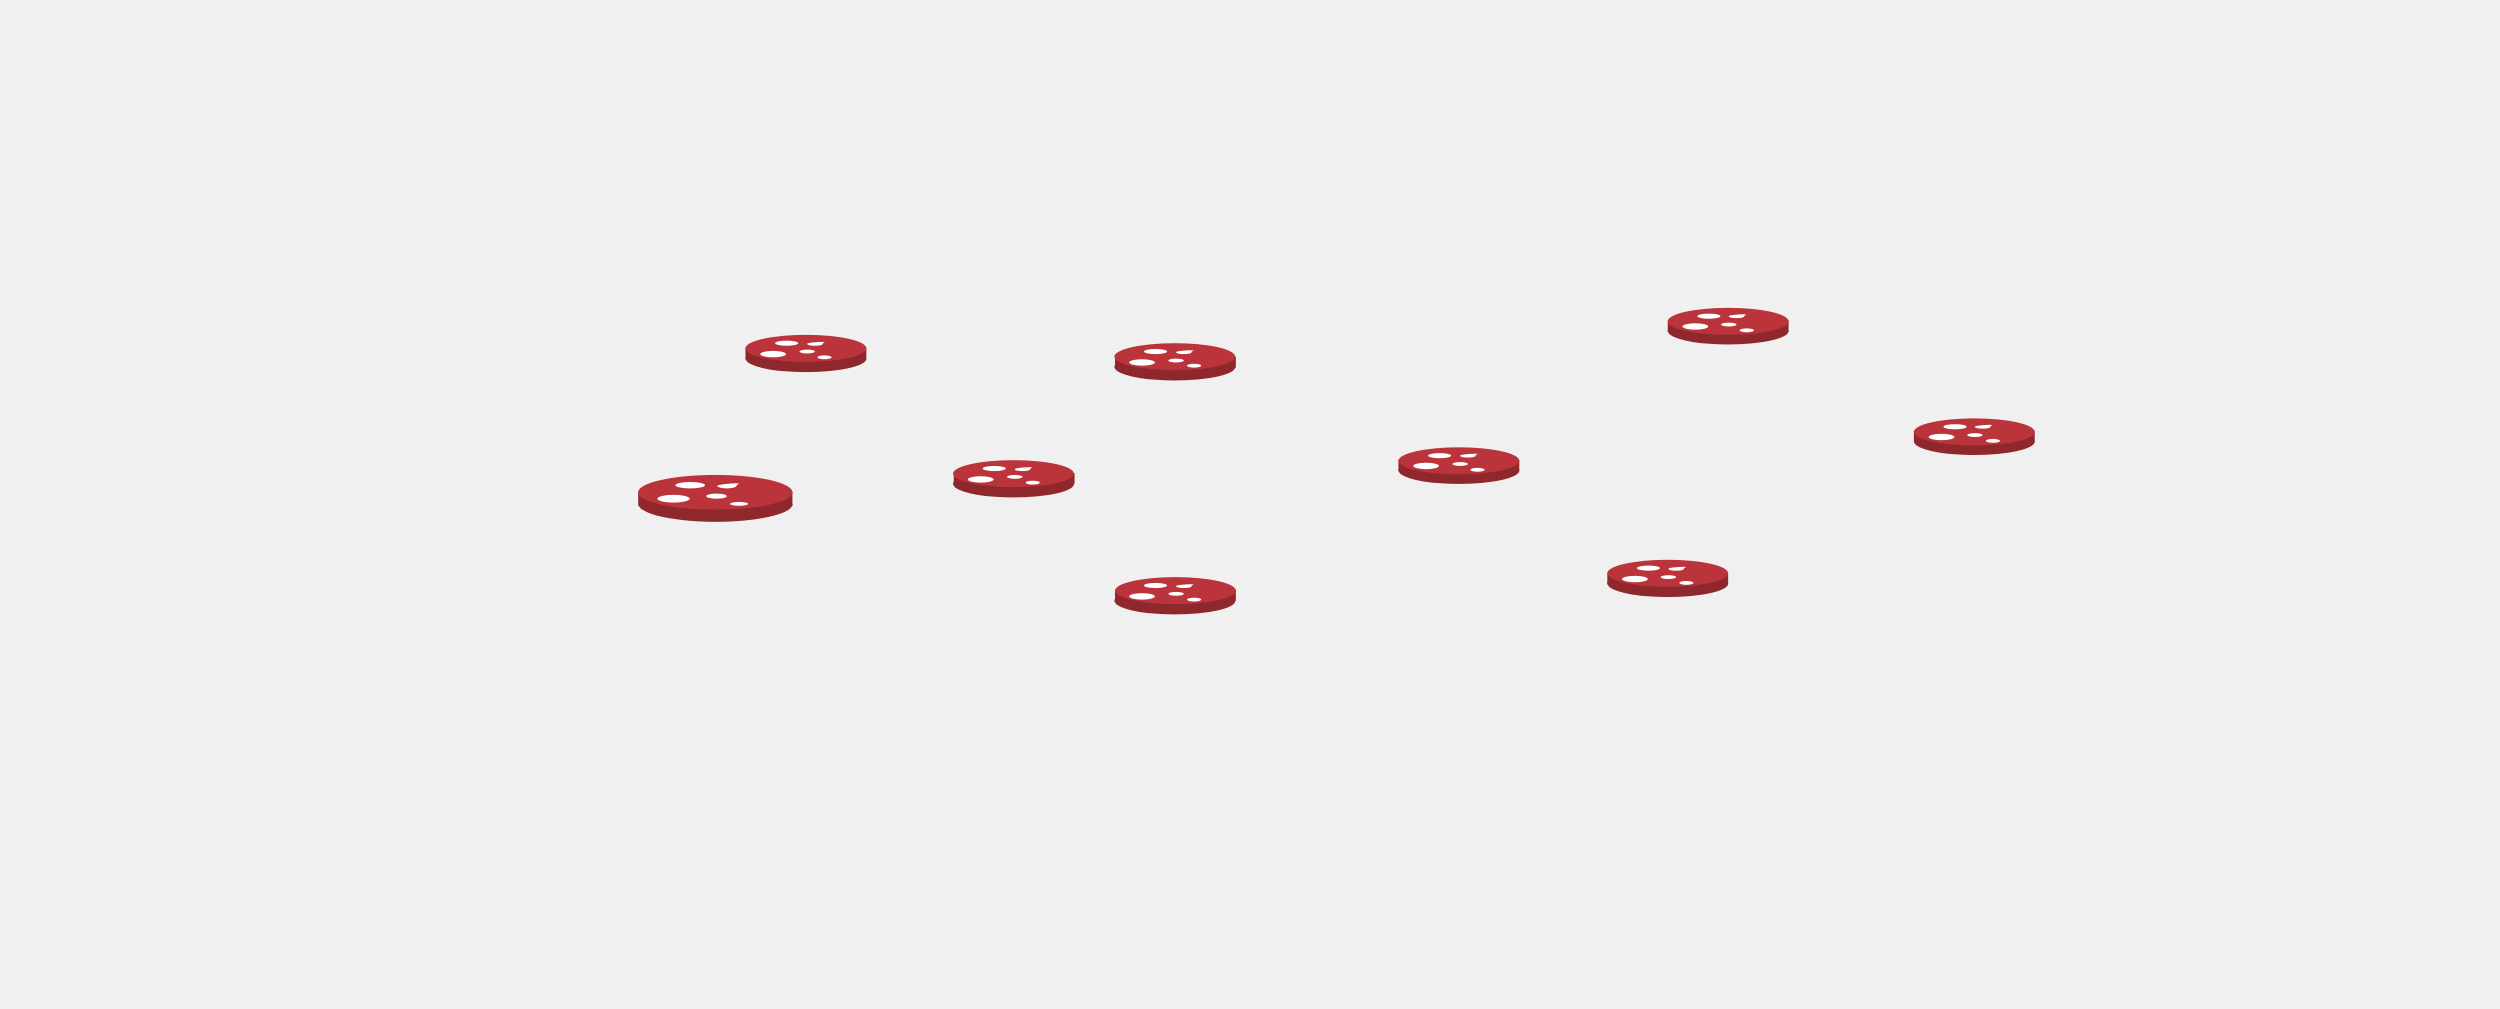
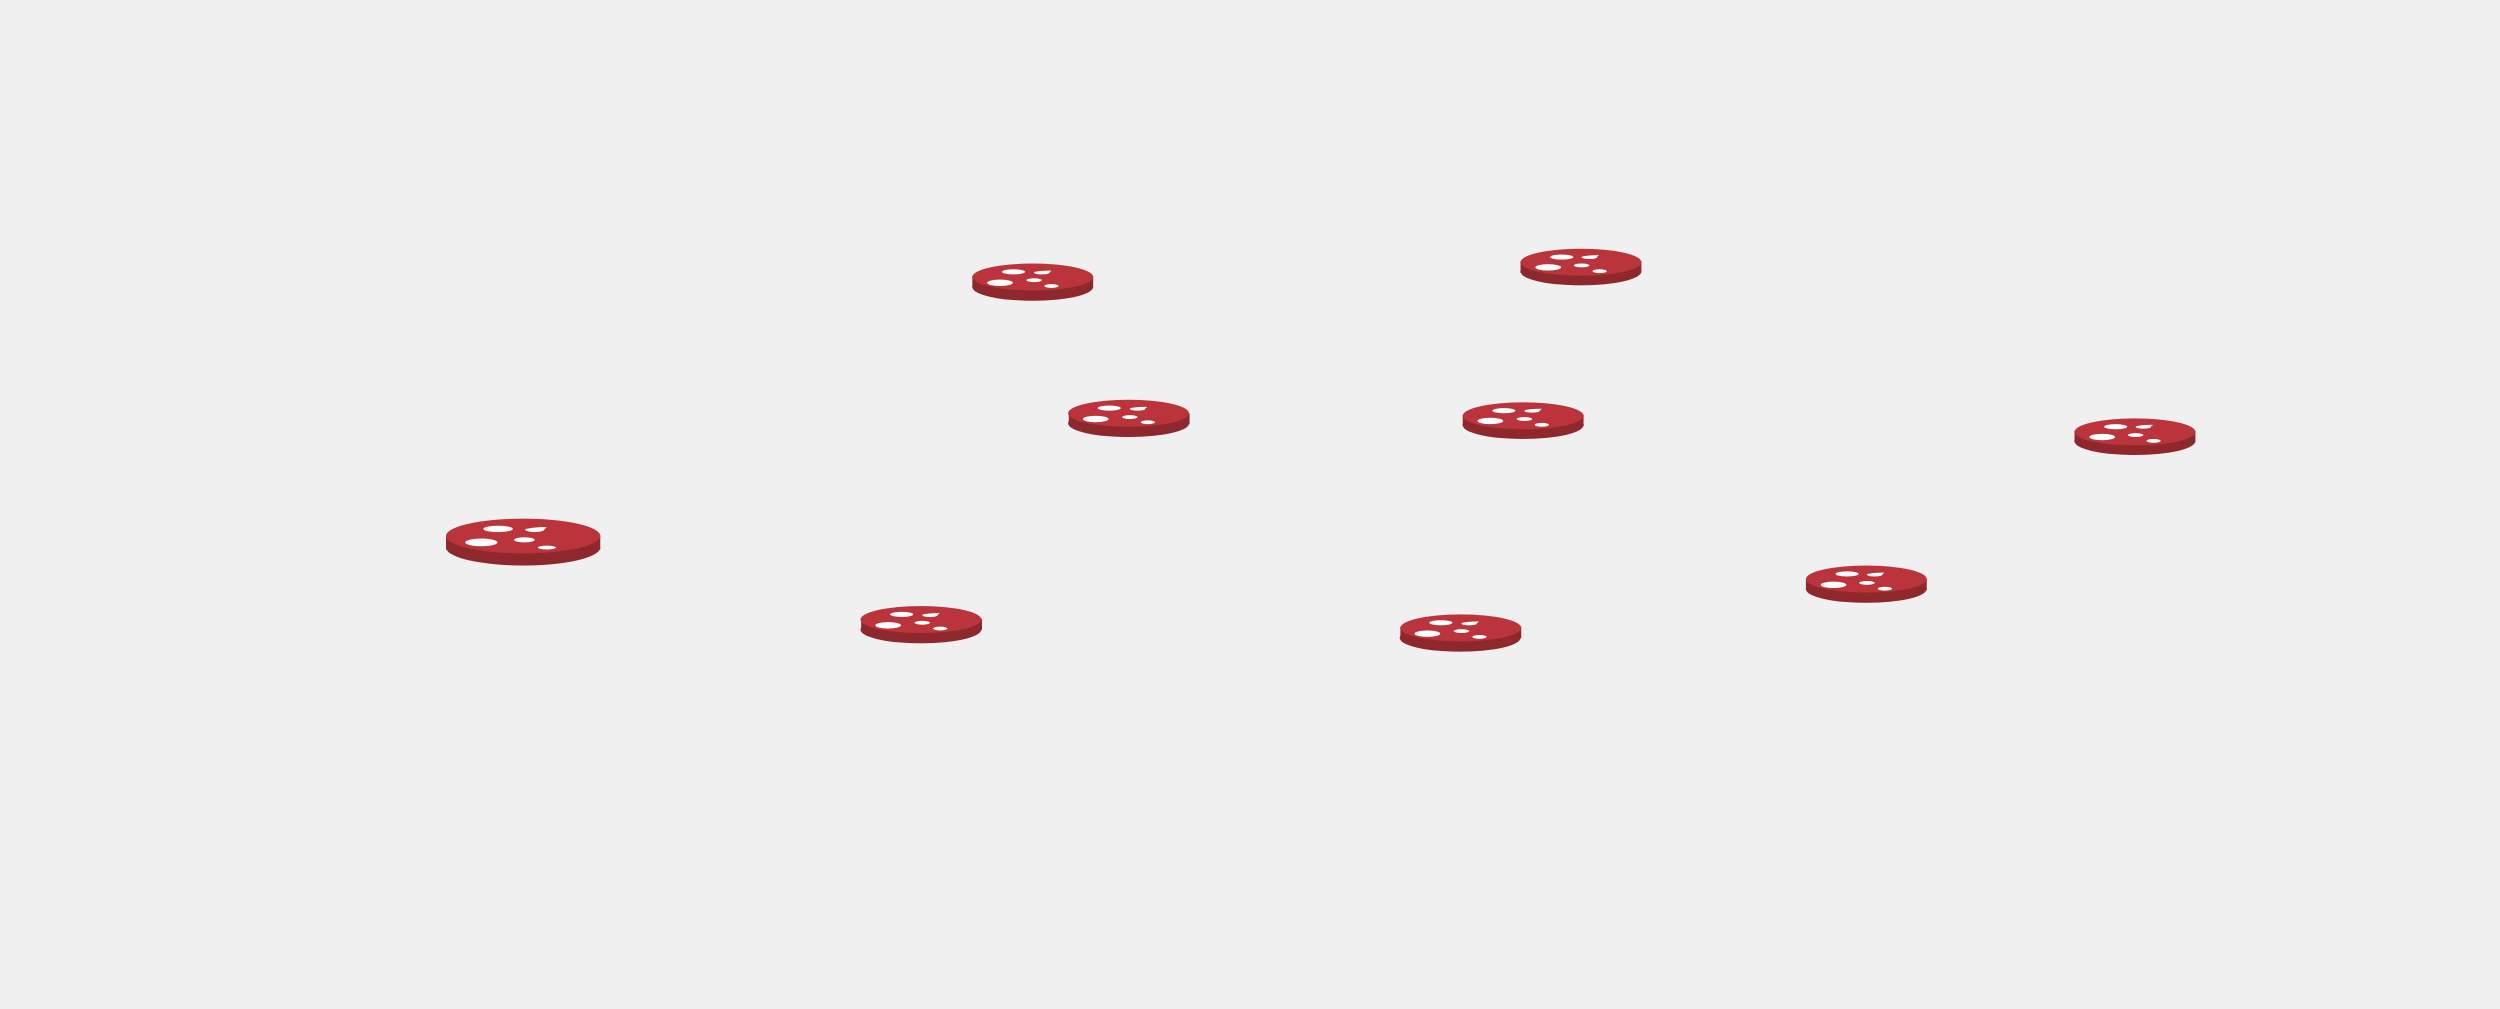
- <svg xmlns="http://www.w3.org/2000/svg" version="1.1" x="0px" y="0px" viewBox="0 0 389 157" style="enable-background:new 0 0 389 157;" xml:space="preserve">
-   <style type="text/css">
- 	.st0{display:none;}
- 	.st1{display:inline;}
- 	.st2{fill:#732A13;}
- 	.st3{fill:#6C151C;}
- 	.st4{fill:#F6C073;}
- 	.st5{fill:#F1A12E;}
- 	.st6{opacity:0.3;fill:#FBE0BA;}
- 	.st7{fill:#6F4026;}
- 	.st8{fill:#F6C278;}
- 	.st9{display:inline;fill:#AB1717;}
- 	.st10{fill:#8F282D;}
- 	.st11{fill:#BC343B;}
- 	.st12{fill:#FFFFFF;}
- </style>
-   <g id="Layer_1" class="st0">
-     <g class="st1">
-       <ellipse transform="matrix(0.9998 -1.910915e-02 1.910915e-02 0.9998 -1.7332 3.9663)" class="st2" cx="206.7" cy="92.7" rx="175.1" ry="48.7" />
-       <ellipse transform="matrix(0.9998 -1.911543e-02 1.911543e-02 0.9998 -1.5265 3.9296)" class="st3" cx="204.8" cy="81.8" rx="161" ry="44.8" />
-       <ellipse transform="matrix(0.9998 -1.911880e-02 1.911880e-02 0.9998 -1.4451 3.938)" class="st4" cx="205.2" cy="77.5" rx="158.3" ry="44.6" />
-       <ellipse transform="matrix(0.9998 -1.910344e-02 1.910344e-02 0.9998 -1.3162 3.9312)" class="st5" cx="205.1" cy="70.9" rx="145.6" ry="32.3" />
-       <ellipse transform="matrix(0.9998 -1.911081e-02 1.911081e-02 0.9998 -1.3431 3.9335)" class="st5" cx="205.1" cy="72.2" rx="139.4" ry="30.9" />
-       <path class="st6" d="M204.5,41.3c-77,1.5-139.1,16.5-138.8,33.6c0.3,17.1,63,29.7,140,28.3c77-1.5,139.1-16.5,138.8-33.6    C344.2,52.5,281.5,39.9,204.5,41.3z M76.5,69.9c-0.4-0.2-0.5-0.7-0.3-1.1c3.1-9.1,15.8-8,22.9-11.7c0.3-0.2,0.6-0.2,0.8-0.1    c15-5,30.2-7.7,46.5-8.8c9-0.6,18.1-0.6,27.1-0.7c5.3-0.1,12.1-0.5,16.1,3.6c0.6,0.6-0.1,1.5-0.7,1.7c-8,3.7-17.1,2.5-25.7,3.3    c-11,1-22.1,2.7-32.9,4.8c-10.9,2.1-22.2,3.3-33,6.1C90.6,68.8,83.3,72.4,76.5,69.9z M180.5,95.3c-6.8,1.8-14,1.7-21,1.7    c-9.1,0-18.1-0.1-27.2,0c-5.6,0-12.9,0-17.3-4.1c-4.6-4.3-9.2-3.7-15-3.6c-4.6,0-17.9,0.3-17.1-7.4c0.6-5.4,10.5-7.5,14.4-8.5    c8.1-2.1,16.5-3.3,24.8-4c3.8-0.3,7.4-0.5,11.1-1.1c0.1-0.1,0.3-0.2,0.4-0.2c12.3-2.4,24.7-4,37.2-4.6c8.1-0.4,22-1.8,22.4,9.6    C193.7,82.5,190.7,92.5,180.5,95.3z M213.5,49.7c7-6.9,18.9-4.7,27.8-6c0.5-0.1,0.7,0.1,0.8,0.4c6,0,12.1,0.7,18.1,1.3    c6.4,0.6,16.7,0.8,21.1,6.5c0.4,0.6,0.1,1.6-0.7,1.7c-12.9,3.4-25.5-0.7-38.5,0c-8.7,0.5-20.9,2.9-28.6-2.4    C213,50.8,213,50.1,213.5,49.7z M261.1,84.1c-1.6,4.3-7.6,5.8-11.6,6.6c-7.1,1.4-14.7,2.8-21.8,3.4c-7,0.6-12.6-1.2-15.8-7.8    c-1.4-3-6.8-16-3.7-20.4c0.1-0.1,0.2-0.3,0.3-0.4c0.4-0.4,0.9-0.7,1.6-0.9c2-0.8,4.1-0.6,6.5,0.2c5.2,1.6,10.6,2.4,15.9,3.9    c7,1.9,14.2,4.3,20.9,7.3C256.2,77.1,262.7,79.8,261.1,84.1z M300.7,71.4c-4.1,5.6-14.6,4.6-20.5,4.1c-11.3-0.9-22.3-2.5-33.2-5.8    c-3.7-1.1-18.2-3.5-18.9-8.4c-0.3-2.3,2.3-3.5,5.3-4.1c9.4-3.8,19.3,0,28.9,0.7c5.4,0.4,10.9,1.2,16.2,2.1    C281.8,60.5,306.3,63.8,300.7,71.4z" />
-       <path class="st7" d="M38.5,90c0,0-6.8,2.4-0.1,15.3c6.7,12.9,86.2,37.6,160.7,32.7c0,0,51.9,0,52.2-4.1c0.3-4.1-19.8-4.3-19.8-4.3    s-23.5,0.7-33.8,0.8C187.5,130.4,54.8,131.5,38.5,90z" />
-       <path class="st8" d="M55.9,70.2c0,0-3.4-0.2-6.1,6.4c-2.7,6.6,7.9,22.9,55,33.2c47,10.3,115.1,12.6,150.4,6.2    c35.3-6.4,18.1-15.1,0.9-12.8c-17.2,2.3-17.2,2.3-17.2,2.3S153,108.1,110,99.9C69.2,92.2,55.1,87.1,55.9,70.2z" />
-     </g>
+ <svg xmlns="http://www.w3.org/2000/svg" xmlns:xlink="http://www.w3.org/1999/xlink" viewBox="0 0 389 157">
+   <style>.O{fill:#8f282d}.P{fill:#bc343b}.Q{fill:#fff}</style>
+   <g class="O">
+     <path d="M69.4 83.3h24v2.2h-24z" />
+     <path d="M93.4 85.3c0 .1 0 .1 0 0 0 .1 0 .1 0 0-.3 1.5-5.5 2.7-12 2.7-1.9 0-3.7-.1-5.3-.3-2.4-.3-4.4-.7-5.5-1.3-.4-.2-.8-.4-.9-.6-.1-.1-.2-.2-.2-.4v-.1c0-.1 0-.2.1-.3.1-.2.3-.5.6-.7.4-.3 1-.7 1.6-1 .1-.1.2-.1.3-.1.1-.1.2-.1.4-.2s.5-.2.8-.3h.1l.9-.3c.6-.2 1.3-.3 1.9-.5a28.67 28.67 0 0 1 5.2-.5c2 0 3.9.2 5.5.6.5.1 1 .2 1.5.4 1 .3 1.9.6 2.7 1 .1 0 .1.1.2.1.2.1.3.2.4.2h0c.4.2.7.5 1 .7.4.2.6.6.7.9h0z" />
  </g>
-   <g id="Слой_3" class="st0">
-     <path class="st9" d="M142.3,45.8c0,0,46.5-2,75.9-1.5c19.1,0.2,41.2-3.1,77.1,5.1c17.5,3.8,28.6,7.5,34.6,10.6   c3.6,1.9,6,5.6,5.9,9.7c-0.1,6.2-6.3,15.6-56.8,26c-49.7,4.8-55.4,4.6-77.4,3.8c-24.5,0.9-52.2,3.2-76.1-2.4   c-26.9-5.6-68.6-13.4-56.1-25.5C77.3,64.7,87.5,54.1,142.3,45.8z" />
+   <ellipse cx="81.4" cy="83.4" rx="12" ry="2.7" class="P" />
+   <g class="Q">
+     <ellipse cx="74.9" cy="84.4" rx="2.5" ry=".6" />
+     <path d="M84.7 82c.8 0 0 .2 0 .4s-.7.4-1.5.4-1.5-.2-1.5-.4 2.1-.4 3-.4z" />
+     <ellipse cx="77.5" cy="82.3" rx="2.3" ry=".5" />
+     <ellipse cx="81.6" cy="84" rx="1.6" ry=".4" />
+     <ellipse cx="85.1" cy="85.2" rx="1.4" ry=".3" />
  </g>
-   <g id="Слой_4">
-     <g>
-       <rect x="99.3" y="76.5" class="st10" width="24" height="2.2" />
-       <path class="st10" d="M123.3,78.5C123.3,78.6,123.3,78.6,123.3,78.5c0,0.1,0,0.1,0,0.1c-0.3,1.4-5.5,2.6-12,2.6    c-1.9,0-3.7-0.1-5.3-0.3c-2.4-0.3-4.4-0.7-5.5-1.3c-0.4-0.2-0.8-0.4-0.9-0.6c-0.1-0.1-0.2-0.2-0.2-0.4c0,0,0-0.1,0-0.1    c0-0.1,0-0.2,0.1-0.3c0.1-0.2,0.3-0.5,0.6-0.7c0.4-0.3,1-0.7,1.6-1c0.1-0.1,0.2-0.1,0.3-0.1c0.1-0.1,0.2-0.1,0.4-0.2    c0.2-0.1,0.5-0.2,0.8-0.3c0,0,0.1,0,0.1,0c0.3-0.1,0.6-0.2,0.9-0.3c0.6-0.2,1.3-0.3,1.9-0.5c1.6-0.3,3.4-0.5,5.2-0.5    c2,0,3.9,0.2,5.5,0.6c0.5,0.1,1,0.2,1.5,0.4c1,0.3,1.9,0.6,2.7,1c0.1,0,0.1,0.1,0.2,0.1c0.2,0.1,0.3,0.2,0.4,0.2c0,0,0,0,0,0    c0.4,0.2,0.7,0.5,1,0.7C123,77.8,123.2,78.2,123.3,78.5C123.3,78.5,123.3,78.5,123.3,78.5z" />
-       <g>
-         <ellipse class="st11" cx="111.3" cy="76.6" rx="12" ry="2.7" />
-         <ellipse class="st12" cx="104.8" cy="77.6" rx="2.5" ry="0.6" />
-         <path class="st12" d="M114.6,75.2c0.8,0,0,0.2,0,0.4s-0.7,0.4-1.5,0.4c-0.8,0-1.5-0.2-1.5-0.4S113.7,75.2,114.6,75.2z" />
-         <ellipse class="st12" cx="107.4" cy="75.5" rx="2.3" ry="0.5" />
-         <ellipse class="st12" cx="111.5" cy="77.2" rx="1.6" ry="0.4" />
-         <ellipse class="st12" cx="115" cy="78.4" rx="1.4" ry="0.3" />
-       </g>
-     </g>
-     <g>
-       <rect x="148.4" y="73.6" class="st10" width="18.8" height="1.7" />
-       <path class="st10" d="M167.1,75.3C167.1,75.3,167.1,75.3,167.1,75.3c0,0.1,0,0.1,0,0.1c-0.2,1.1-4.3,2-9.4,2    c-1.5,0-2.9-0.1-4.2-0.2c-1.9-0.2-3.4-0.6-4.3-1c-0.3-0.2-0.6-0.3-0.7-0.5c-0.1-0.1-0.1-0.2-0.2-0.3c0,0,0-0.1,0-0.1    c0-0.1,0-0.2,0.1-0.3c0.1-0.2,0.2-0.4,0.5-0.6c0.3-0.3,0.7-0.5,1.3-0.8c0.1,0,0.2-0.1,0.2-0.1c0.1,0,0.2-0.1,0.3-0.1    c0.2-0.1,0.4-0.2,0.6-0.2c0,0,0.1,0,0.1,0c0.2-0.1,0.5-0.2,0.7-0.2c0.5-0.1,1-0.3,1.5-0.4c1.2-0.3,2.6-0.4,4.1-0.4    c1.6,0,3,0.2,4.3,0.5c0.4,0.1,0.8,0.2,1.1,0.3c0.8,0.2,1.5,0.5,2.1,0.8c0,0,0.1,0,0.1,0.1c0.1,0.1,0.2,0.1,0.3,0.2c0,0,0,0,0,0    c0.3,0.2,0.6,0.4,0.8,0.5C166.9,74.7,167.1,75,167.1,75.3C167.1,75.2,167.1,75.2,167.1,75.3z" />
-       <g>
-         <ellipse class="st11" cx="157.7" cy="73.7" rx="9.4" ry="2.1" />
-         <ellipse class="st12" cx="152.6" cy="74.6" rx="2" ry="0.5" />
-         <path class="st12" d="M160.3,72.7c0.7,0,0,0.1,0,0.3c0,0.2-0.5,0.3-1.2,0.3c-0.7,0-1.2-0.1-1.2-0.3     C157.9,72.8,159.6,72.7,160.3,72.7z" />
-         <ellipse class="st12" cx="154.7" cy="72.9" rx="1.8" ry="0.4" />
-         <ellipse class="st12" cx="157.9" cy="74.2" rx="1.2" ry="0.3" />
-         <ellipse class="st12" cx="160.7" cy="75.1" rx="1.1" ry="0.3" />
-       </g>
-     </g>
-     <g>
-       <rect x="217.6" y="71.6" class="st10" width="18.8" height="1.7" />
-       <path class="st10" d="M236.4,73.2C236.4,73.3,236.4,73.3,236.4,73.2c0,0.1,0,0.1,0,0.1c-0.2,1.1-4.3,2-9.4,2    c-1.5,0-2.9-0.1-4.2-0.2c-1.9-0.2-3.4-0.6-4.3-1c-0.3-0.2-0.6-0.3-0.7-0.5c-0.1-0.1-0.1-0.2-0.2-0.3c0,0,0-0.1,0-0.1    c0-0.1,0-0.2,0.1-0.3c0.1-0.2,0.2-0.4,0.5-0.6c0.3-0.3,0.7-0.5,1.3-0.8c0.1,0,0.2-0.1,0.2-0.1c0.1,0,0.2-0.1,0.3-0.1    c0.2-0.1,0.4-0.2,0.6-0.2c0,0,0.1,0,0.1,0c0.2-0.1,0.5-0.2,0.7-0.2c0.5-0.1,1-0.3,1.5-0.4c1.2-0.3,2.6-0.4,4.1-0.4    c1.6,0,3,0.2,4.3,0.5c0.4,0.1,0.8,0.2,1.1,0.3c0.8,0.2,1.5,0.5,2.1,0.8c0,0,0.1,0,0.1,0.1c0.1,0.1,0.2,0.1,0.3,0.2c0,0,0,0,0,0    c0.3,0.2,0.6,0.4,0.8,0.5C236.2,72.7,236.4,72.9,236.4,73.2C236.4,73.2,236.4,73.2,236.4,73.2z" />
-       <g>
-         <ellipse class="st11" cx="227" cy="71.7" rx="9.4" ry="2.1" />
-         <ellipse class="st12" cx="221.9" cy="72.5" rx="2" ry="0.5" />
-         <path class="st12" d="M229.6,70.6c0.7,0,0,0.1,0,0.3s-0.5,0.3-1.2,0.3c-0.7,0-1.2-0.1-1.2-0.3S228.9,70.6,229.6,70.6z" />
-         <ellipse class="st12" cx="224" cy="70.9" rx="1.8" ry="0.4" />
-         <ellipse class="st12" cx="227.2" cy="72.2" rx="1.2" ry="0.3" />
-         <ellipse class="st12" cx="229.9" cy="73.1" rx="1.1" ry="0.3" />
-       </g>
-     </g>
-     <g>
-       <rect x="116" y="54.1" class="st10" width="18.8" height="1.7" />
-       <path class="st10" d="M134.8,55.8C134.8,55.8,134.8,55.8,134.8,55.8c0,0.1,0,0.1,0,0.1c-0.2,1.1-4.3,2-9.4,2    c-1.5,0-2.9-0.1-4.2-0.2c-1.9-0.2-3.4-0.6-4.3-1c-0.3-0.2-0.6-0.3-0.7-0.5c-0.1-0.1-0.1-0.2-0.2-0.3c0,0,0-0.1,0-0.1    c0-0.1,0-0.2,0.1-0.3c0.1-0.2,0.2-0.4,0.5-0.6c0.3-0.3,0.7-0.5,1.3-0.8c0.1,0,0.2-0.1,0.2-0.1c0.1,0,0.2-0.1,0.3-0.1    c0.2-0.1,0.4-0.2,0.6-0.2c0,0,0.1,0,0.1,0c0.2-0.1,0.5-0.2,0.7-0.2c0.5-0.1,1-0.3,1.5-0.4c1.2-0.3,2.6-0.4,4.1-0.4    c1.6,0,3,0.2,4.3,0.5c0.4,0.1,0.8,0.2,1.1,0.3c0.8,0.2,1.5,0.5,2.1,0.8c0,0,0.1,0,0.1,0.1c0.1,0.1,0.2,0.1,0.3,0.2c0,0,0,0,0,0    c0.3,0.2,0.6,0.4,0.8,0.5C134.6,55.2,134.8,55.5,134.8,55.8C134.8,55.7,134.8,55.7,134.8,55.8z" />
-       <g>
-         <ellipse class="st11" cx="125.4" cy="54.2" rx="9.4" ry="2.1" />
-         <ellipse class="st12" cx="120.3" cy="55.1" rx="2" ry="0.5" />
-         <path class="st12" d="M128,53.2c0.7,0,0,0.1,0,0.3s-0.5,0.3-1.2,0.3c-0.7,0-1.2-0.1-1.2-0.3S127.3,53.2,128,53.2z" />
-         <ellipse class="st12" cx="122.4" cy="53.4" rx="1.8" ry="0.4" />
-         <ellipse class="st12" cx="125.6" cy="54.7" rx="1.2" ry="0.3" />
-         <ellipse class="st12" cx="128.3" cy="55.6" rx="1.1" ry="0.3" />
-       </g>
-     </g>
-     <g>
-       <rect x="250.1" y="89.2" class="st10" width="18.8" height="1.7" />
-       <path class="st10" d="M268.9,90.8C268.9,90.8,268.9,90.8,268.9,90.8c0,0.1,0,0.1,0,0.1c-0.2,1.1-4.3,2-9.4,2    c-1.5,0-2.9-0.1-4.2-0.2c-1.9-0.2-3.4-0.6-4.3-1c-0.3-0.2-0.6-0.3-0.7-0.5c-0.1-0.1-0.1-0.2-0.2-0.3c0,0,0-0.1,0-0.1    c0-0.1,0-0.2,0.1-0.3c0.1-0.2,0.2-0.4,0.5-0.6c0.3-0.3,0.7-0.5,1.3-0.8c0.1,0,0.2-0.1,0.2-0.1c0.1,0,0.2-0.1,0.3-0.1    c0.2-0.1,0.4-0.2,0.6-0.2c0,0,0.1,0,0.1,0c0.2-0.1,0.5-0.2,0.7-0.2c0.5-0.1,1-0.3,1.5-0.4c1.2-0.3,2.6-0.4,4.1-0.4    c1.6,0,3,0.2,4.3,0.5c0.4,0.1,0.8,0.2,1.1,0.3c0.8,0.2,1.5,0.5,2.1,0.8c0,0,0.1,0,0.1,0.1c0.1,0.1,0.2,0.1,0.3,0.2c0,0,0,0,0,0    c0.3,0.2,0.6,0.4,0.8,0.5C268.7,90.2,268.8,90.5,268.9,90.8C268.9,90.8,268.9,90.8,268.9,90.8z" />
-       <g>
-         <ellipse class="st11" cx="259.5" cy="89.2" rx="9.4" ry="2.1" />
-         <ellipse class="st12" cx="254.4" cy="90.1" rx="2" ry="0.5" />
-         <path class="st12" d="M262,88.2c0.7,0,0,0.1,0,0.3s-0.5,0.3-1.2,0.3c-0.7,0-1.2-0.1-1.2-0.3S261.4,88.2,262,88.2z" />
-         <ellipse class="st12" cx="256.5" cy="88.4" rx="1.8" ry="0.4" />
-         <ellipse class="st12" cx="259.6" cy="89.8" rx="1.2" ry="0.3" />
-         <ellipse class="st12" cx="262.4" cy="90.7" rx="1.1" ry="0.3" />
-       </g>
-     </g>
-     <g>
-       <rect x="259.5" y="49.9" class="st10" width="18.8" height="1.7" />
-       <path class="st10" d="M278.3,51.5C278.3,51.5,278.3,51.6,278.3,51.5c0,0.1,0,0.1,0,0.1c-0.2,1.1-4.3,2-9.4,2    c-1.5,0-2.9-0.1-4.2-0.2c-1.9-0.2-3.4-0.6-4.3-1c-0.3-0.2-0.6-0.3-0.7-0.5c-0.1-0.1-0.1-0.2-0.2-0.3c0,0,0-0.1,0-0.1    c0-0.1,0-0.2,0.1-0.3c0.1-0.2,0.2-0.4,0.5-0.6c0.3-0.3,0.7-0.5,1.3-0.8c0.1,0,0.2-0.1,0.2-0.1c0.1,0,0.2-0.1,0.3-0.1    c0.2-0.1,0.4-0.2,0.6-0.2c0,0,0.1,0,0.1,0c0.2-0.1,0.5-0.2,0.7-0.2c0.5-0.1,1-0.3,1.5-0.4c1.2-0.3,2.6-0.4,4.1-0.4    c1.6,0,3,0.2,4.3,0.5c0.4,0.1,0.8,0.2,1.1,0.3c0.8,0.2,1.5,0.5,2.1,0.8c0,0,0.1,0,0.1,0.1c0.1,0.1,0.2,0.1,0.3,0.2c0,0,0,0,0,0    c0.3,0.2,0.6,0.4,0.8,0.5C278,51,278.2,51.2,278.3,51.5C278.3,51.5,278.3,51.5,278.3,51.5z" />
-       <g>
-         <ellipse class="st11" cx="268.9" cy="50" rx="9.4" ry="2.1" />
-         <ellipse class="st12" cx="263.8" cy="50.8" rx="2" ry="0.5" />
-         <path class="st12" d="M271.4,48.9c0.7,0,0,0.1,0,0.3s-0.5,0.3-1.2,0.3c-0.7,0-1.2-0.1-1.2-0.3S270.8,48.9,271.4,48.9z" />
-         <ellipse class="st12" cx="265.9" cy="49.2" rx="1.8" ry="0.4" />
-         <ellipse class="st12" cx="269" cy="50.5" rx="1.2" ry="0.3" />
-         <ellipse class="st12" cx="271.8" cy="51.4" rx="1.1" ry="0.3" />
-       </g>
-     </g>
-     <g>
-       <rect x="297.8" y="67.1" class="st10" width="18.8" height="1.7" />
-       <path class="st10" d="M316.6,68.7C316.6,68.8,316.6,68.8,316.6,68.7c0,0.1,0,0.1,0,0.1c-0.2,1.1-4.3,2-9.4,2    c-1.5,0-2.9-0.1-4.2-0.2c-1.9-0.2-3.4-0.6-4.3-1c-0.3-0.2-0.6-0.3-0.7-0.5c-0.1-0.1-0.1-0.2-0.2-0.3c0,0,0-0.1,0-0.1    c0-0.1,0-0.2,0.1-0.3c0.1-0.2,0.2-0.4,0.5-0.6c0.3-0.3,0.7-0.5,1.3-0.8c0.1,0,0.2-0.1,0.2-0.1c0.1,0,0.2-0.1,0.3-0.1    c0.2-0.1,0.4-0.2,0.6-0.2c0,0,0.1,0,0.1,0c0.2-0.1,0.5-0.2,0.7-0.2c0.5-0.1,1-0.3,1.5-0.4c1.2-0.3,2.6-0.4,4.1-0.4    c1.6,0,3,0.2,4.3,0.5c0.4,0.1,0.8,0.2,1.1,0.3c0.8,0.2,1.5,0.5,2.1,0.8c0,0,0.1,0,0.1,0.1c0.1,0.1,0.2,0.1,0.3,0.2c0,0,0,0,0,0    c0.3,0.2,0.6,0.4,0.8,0.5C316.4,68.2,316.5,68.4,316.6,68.7C316.6,68.7,316.6,68.7,316.6,68.7z" />
-       <g>
-         <ellipse class="st11" cx="307.2" cy="67.2" rx="9.4" ry="2.1" />
-         <ellipse class="st12" cx="302.1" cy="68" rx="2" ry="0.5" />
-         <path class="st12" d="M309.7,66.1c0.7,0,0,0.1,0,0.3s-0.5,0.3-1.2,0.3c-0.7,0-1.2-0.1-1.2-0.3S309.1,66.1,309.7,66.1z" />
-         <ellipse class="st12" cx="304.2" cy="66.4" rx="1.8" ry="0.4" />
-         <ellipse class="st12" cx="307.3" cy="67.7" rx="1.2" ry="0.3" />
-         <ellipse class="st12" cx="310.1" cy="68.6" rx="1.1" ry="0.3" />
-       </g>
-     </g>
-     <g>
-       <rect x="173.5" y="91.8" class="st10" width="18.8" height="1.7" />
-       <path class="st10" d="M192.2,93.5C192.2,93.5,192.2,93.5,192.2,93.5c0,0.1,0,0.1,0,0.1c-0.2,1.1-4.3,2-9.4,2    c-1.5,0-2.9-0.1-4.2-0.2c-1.9-0.2-3.4-0.6-4.3-1c-0.3-0.2-0.6-0.3-0.7-0.5c-0.1-0.1-0.1-0.2-0.2-0.3c0,0,0-0.1,0-0.1    c0-0.1,0-0.2,0.1-0.3c0.1-0.2,0.2-0.4,0.5-0.6c0.3-0.3,0.7-0.5,1.3-0.8c0.1,0,0.2-0.1,0.2-0.1c0.1,0,0.2-0.1,0.3-0.1    c0.2-0.1,0.4-0.2,0.6-0.2c0,0,0.1,0,0.1,0c0.2-0.1,0.5-0.2,0.7-0.2c0.5-0.1,1-0.3,1.5-0.4c1.2-0.3,2.6-0.4,4.1-0.4    c1.6,0,3,0.2,4.3,0.5c0.4,0.1,0.8,0.2,1.1,0.3c0.8,0.2,1.5,0.5,2.1,0.8c0,0,0.1,0,0.1,0.1c0.1,0.1,0.2,0.1,0.3,0.2c0,0,0,0,0,0    c0.3,0.2,0.6,0.4,0.8,0.5C192,92.9,192.2,93.2,192.2,93.5C192.2,93.4,192.2,93.4,192.2,93.5z" />
-       <g>
-         <ellipse class="st11" cx="182.9" cy="91.9" rx="9.4" ry="2.1" />
-         <ellipse class="st12" cx="177.7" cy="92.8" rx="2" ry="0.5" />
-         <path class="st12" d="M185.4,90.9c0.7,0,0,0.1,0,0.3s-0.5,0.3-1.2,0.3c-0.7,0-1.2-0.1-1.2-0.3S184.8,90.9,185.4,90.9z" />
-         <ellipse class="st12" cx="179.8" cy="91.1" rx="1.8" ry="0.4" />
-         <ellipse class="st12" cx="183" cy="92.4" rx="1.2" ry="0.3" />
-         <ellipse class="st12" cx="185.8" cy="93.3" rx="1.1" ry="0.3" />
-       </g>
-     </g>
-     <g>
-       <rect x="173.5" y="55.5" class="st10" width="18.8" height="1.7" />
-       <path class="st10" d="M192.2,57.1C192.2,57.1,192.2,57.1,192.2,57.1c0,0.1,0,0.1,0,0.1c-0.2,1.1-4.3,2-9.4,2    c-1.5,0-2.9-0.1-4.2-0.2c-1.9-0.2-3.4-0.6-4.3-1c-0.3-0.2-0.6-0.3-0.7-0.5c-0.1-0.1-0.1-0.2-0.2-0.3c0,0,0-0.1,0-0.1    c0-0.1,0-0.2,0.1-0.3c0.1-0.2,0.2-0.4,0.5-0.6c0.3-0.3,0.7-0.5,1.3-0.8c0.1,0,0.2-0.1,0.2-0.1c0.1,0,0.2-0.1,0.3-0.1    c0.2-0.1,0.4-0.2,0.6-0.2c0,0,0.1,0,0.1,0c0.2-0.1,0.5-0.2,0.7-0.2c0.5-0.1,1-0.3,1.5-0.4c1.2-0.3,2.6-0.4,4.1-0.4    c1.6,0,3,0.2,4.3,0.5c0.4,0.1,0.8,0.2,1.1,0.3c0.8,0.2,1.5,0.5,2.1,0.8c0,0,0.1,0,0.1,0.1c0.1,0.1,0.2,0.1,0.3,0.2c0,0,0,0,0,0    c0.3,0.2,0.6,0.4,0.8,0.5C192,56.5,192.2,56.8,192.2,57.1C192.2,57.1,192.2,57.1,192.2,57.1z" />
-       <g>
-         <ellipse class="st11" cx="182.8" cy="55.5" rx="9.4" ry="2.1" />
-         <ellipse class="st12" cx="177.7" cy="56.4" rx="2" ry="0.5" />
-         <path class="st12" d="M185.4,54.5c0.7,0,0,0.1,0,0.3s-0.5,0.3-1.2,0.3c-0.7,0-1.2-0.1-1.2-0.3S184.7,54.5,185.4,54.5z" />
-         <ellipse class="st12" cx="179.8" cy="54.7" rx="1.8" ry="0.4" />
-         <ellipse class="st12" cx="183" cy="56.1" rx="1.2" ry="0.3" />
-         <ellipse class="st12" cx="185.8" cy="56.9" rx="1.1" ry="0.3" />
-       </g>
-     </g>
+   <g class="O">
+     <path d="M134 96.3h18.8V98H134z" />
+     <path d="M152.7 98h0c0 .1 0 .1 0 0-.2 1.2-4.3 2.1-9.4 2.1-1.5 0-2.9-.1-4.2-.2-1.9-.2-3.4-.6-4.3-1-.3-.2-.6-.3-.7-.5-.1-.1-.1-.2-.2-.3V98c0-.1 0-.2.1-.3.1-.2.2-.4.5-.6.3-.3.7-.5 1.3-.8.1 0 .2-.1.2-.1.1 0 .2-.1.3-.1.2-.1.4-.2.6-.2h.1c.2-.1.5-.2.7-.2.5-.1 1-.3 1.5-.4 1.2-.3 2.6-.4 4.1-.4 1.6 0 3 .2 4.3.5l1.1.3c.8.2 1.5.5 2.1.8 0 0 .1 0 .1.1.1.1.2.1.3.2h0l.8.5c.5.1.7.4.7.7 0-.1 0-.1 0 0z" />
  </g>
+   <ellipse cx="143.3" cy="96.4" rx="9.4" ry="2.1" class="P" />
+   <g class="Q">
+     <ellipse cx="138.2" cy="97.3" rx="2" ry=".5" />
+     <use xlink:href="#B" />
+     <ellipse cx="140.3" cy="95.6" rx="1.8" ry=".4" />
+     <ellipse cx="143.5" cy="96.9" rx="1.2" ry=".3" />
+     <ellipse cx="146.3" cy="97.8" rx="1.1" ry=".3" />
+   </g>
+   <g class="O">
+     <path d="M227.6 64.6h18.8v1.7h-18.8z" />
+     <path d="M246.4 66.2c0 .1 0 .1 0 0 0 .1 0 .1 0 0-.2 1.2-4.3 2.1-9.4 2.1-1.5 0-2.9-.1-4.2-.2-1.9-.2-3.4-.6-4.3-1-.3-.2-.6-.3-.7-.5-.1-.1-.1-.2-.2-.3v-.1c0-.1 0-.2.1-.3.1-.2.2-.4.5-.6.3-.3.7-.5 1.3-.8.1 0 .2-.1.2-.1.1 0 .2-.1.3-.1.2-.1.4-.2.6-.2h.1c.2-.1.5-.2.7-.2.5-.1 1-.3 1.5-.4 1.2-.3 2.6-.4 4.1-.4 1.6 0 3 .2 4.3.5l1.1.3c.8.2 1.5.5 2.1.8 0 0 .1 0 .1.1.1.1.2.1.3.2h0l.8.5c.5.2.7.4.7.7h0z" />
+   </g>
+   <ellipse cx="237" cy="64.7" rx="9.4" ry="2.1" class="P" />
+   <g class="Q">
+     <ellipse cx="231.9" cy="65.5" rx="2" ry=".5" />
+     <use xlink:href="#B" x="93.7" y="-31.8" />
+     <ellipse cx="234" cy="63.9" rx="1.8" ry=".4" />
+     <ellipse cx="237.2" cy="65.2" rx="1.2" ry=".3" />
+     <ellipse cx="239.9" cy="66.1" rx="1.1" ry=".3" />
+   </g>
+   <g class="O">
+     <path d="M151.3 43h18.8v1.7h-18.8z" />
+     <use xlink:href="#C" />
+   </g>
+   <ellipse cx="160.7" cy="43.1" rx="9.4" ry="2.1" class="P" />
+   <g class="Q">
+     <ellipse cx="155.6" cy="44" rx="2" ry=".5" />
+     <use xlink:href="#B" x="17.4" y="-53.3" />
+     <ellipse cx="157.7" cy="42.3" rx="1.8" ry=".4" />
+     <ellipse cx="160.9" cy="43.6" rx="1.2" ry=".3" />
+     <ellipse cx="163.6" cy="44.5" rx="1.1" ry=".3" />
+   </g>
+   <g class="O">
+     <path d="M281 90.1h18.8v1.7H281z" />
+     <path d="M299.8 91.7h0c0 .1 0 .1 0 0-.2 1.2-4.3 2.1-9.4 2.1-1.5 0-2.9-.1-4.2-.2-1.9-.2-3.4-.6-4.3-1-.3-.2-.6-.3-.7-.5-.1-.1-.1-.2-.2-.3v-.1c0-.1 0-.2.1-.3.1-.2.2-.4.5-.6.3-.3.7-.5 1.3-.8.1 0 .2-.1.2-.1.1 0 .2-.1.3-.1.2-.1.4-.2.6-.2h.1c.2-.1.5-.2.7-.2.5-.1 1-.3 1.5-.4 1.2-.3 2.6-.4 4.1-.4 1.6 0 3 .2 4.3.5l1.1.3c.8.2 1.5.5 2.1.8 0 0 .1 0 .1.1.1.1.2.1.3.2h0l.8.5c.5.1.6.4.7.7h0z" />
+   </g>
+   <ellipse cx="290.4" cy="90.1" rx="9.4" ry="2.1" class="P" />
+   <g class="Q">
+     <ellipse cx="285.3" cy="91" rx="2" ry=".5" />
+     <use xlink:href="#D" />
+     <ellipse cx="287.4" cy="89.3" rx="1.8" ry=".4" />
+     <ellipse cx="290.5" cy="90.7" rx="1.2" ry=".3" />
+     <ellipse cx="293.3" cy="91.6" rx="1.1" ry=".3" />
+   </g>
+   <g class="O">
+     <path d="M236.6 40.7h18.8v1.7h-18.8z" />
+     <path d="M255.4 42.3s0 .1 0 0c0 .1 0 .1 0 0-.2 1.2-4.3 2.1-9.4 2.1-1.5 0-2.9-.1-4.2-.2-1.9-.2-3.4-.6-4.3-1-.3-.2-.6-.3-.7-.5-.1-.1-.1-.2-.2-.3v-.1c0-.1 0-.2.1-.3.1-.2.2-.4.5-.6.3-.3.7-.5 1.3-.8.1 0 .2-.1.2-.1.1 0 .2-.1.3-.1.2-.1.4-.2.6-.2h.1c.2-.1.5-.2.7-.2.5-.1 1-.3 1.5-.4 1.2-.3 2.6-.4 4.1-.4 1.6 0 3 .2 4.3.5l1.1.3c.8.2 1.5.5 2.1.8 0 0 .1 0 .1.1.1.1.2.1.3.2h0l.8.5c.4.2.6.4.7.7h0z" />
+   </g>
+   <ellipse cx="246" cy="40.8" rx="9.4" ry="2.1" class="P" />
+   <g class="Q">
+     <ellipse cx="240.9" cy="41.6" rx="2" ry=".5" />
+     <use xlink:href="#D" x="-44.4" y="-49.4" />
+     <ellipse cx="243" cy="40" rx="1.8" ry=".4" />
+     <ellipse cx="246.1" cy="41.3" rx="1.2" ry=".3" />
+     <ellipse cx="248.9" cy="42.2" rx="1.1" ry=".3" />
+   </g>
+   <g class="O">
+     <path d="M322.8 67.1h18.8v1.7h-18.8z" />
+     <path d="M341.6 68.7c0 .1 0 .1 0 0 0 .1 0 .1 0 0-.2 1.2-4.3 2.1-9.4 2.1-1.5 0-2.9-.1-4.2-.2-1.9-.2-3.4-.6-4.3-1-.3-.2-.6-.3-.7-.5-.1-.1-.1-.2-.2-.3v-.1c0-.1 0-.2.1-.3.1-.2.2-.4.5-.6.3-.3.7-.5 1.3-.8.1 0 .2-.1.2-.1.1 0 .2-.1.3-.1.2-.1.4-.2.6-.2h.1c.2-.1.5-.2.7-.2.5-.1 1-.3 1.5-.4 1.2-.3 2.6-.4 4.1-.4 1.6 0 3 .2 4.3.5l1.1.3c.8.2 1.5.5 2.1.8 0 0 .1 0 .1.1.1.1.2.1.3.2h0l.8.5c.5.2.6.4.7.7h0z" />
+   </g>
+   <ellipse cx="332.2" cy="67.2" rx="9.4" ry="2.1" class="P" />
+   <g class="Q">
+     <ellipse cx="327.1" cy="68" rx="2" ry=".5" />
+     <use xlink:href="#D" x="41.8" y="-23" />
+     <ellipse cx="329.2" cy="66.4" rx="1.8" ry=".4" />
+     <ellipse cx="332.3" cy="67.7" rx="1.2" ry=".3" />
+     <ellipse cx="335.1" cy="68.6" rx="1.1" ry=".3" />
+   </g>
+   <g class="O">
+     <path d="M217.9 97.6h18.8v1.7h-18.8z" />
+     <use xlink:href="#C" x="66.5" y="54.6" />
+   </g>
+   <ellipse cx="227.3" cy="97.7" rx="9.4" ry="2.1" class="P" />
+   <g class="Q">
+     <ellipse cx="222.1" cy="98.6" rx="2" ry=".5" />
+     <use xlink:href="#D" x="-63.1" y="7.6" />
+     <ellipse cx="224.2" cy="96.9" rx="1.8" ry=".4" />
+     <ellipse cx="227.4" cy="98.2" rx="1.2" ry=".3" />
+     <ellipse cx="230.2" cy="99.1" rx="1.1" ry=".3" />
+   </g>
+   <g class="O">
+     <path d="M166.3 64.3h18.8V66h-18.8z" />
+     <path d="M185 65.9h0v.1c-.2 1.1-4.3 2-9.4 2-1.5 0-2.9-.1-4.2-.2-1.9-.2-3.4-.6-4.3-1-.3-.2-.6-.3-.7-.5-.1-.1-.1-.2-.2-.3v-.1c0-.1 0-.2.1-.3.1-.2.2-.4.5-.6.3-.3.7-.5 1.3-.8.1 0 .2-.1.2-.1.1 0 .2-.1.3-.1.2-.1.4-.2.6-.2h.1c.2-.1.5-.2.7-.2.5-.1 1-.3 1.5-.4 1.2-.3 2.6-.4 4.1-.4 1.6 0 3 .2 4.3.5l1.1.3c.8.2 1.5.5 2.1.8 0 0 .1 0 .1.1.1.1.2.1.3.2h0l.8.5c.5.1.7.4.7.7h0z" />
+   </g>
+   <ellipse cx="175.6" cy="64.3" rx="9.4" ry="2.1" class="P" />
+   <g class="Q">
+     <ellipse cx="170.5" cy="65.2" rx="2" ry=".5" />
+     <use xlink:href="#B" x="32.3" y="-32.1" />
+     <ellipse cx="172.6" cy="63.5" rx="1.8" ry=".4" />
+     <ellipse cx="175.8" cy="64.9" rx="1.2" ry=".3" />
+     <ellipse cx="178.6" cy="65.7" rx="1.1" ry=".3" />
+   </g>
+   <defs>
+     <path id="B" d="M145.9 95.4c.7 0 0 .1 0 .3s-.5.3-1.2.3-1.2-.1-1.2-.3 1.7-.3 2.4-.3z" />
+     <path id="C" d="M170.1 44.7h0c0 .1 0 .1 0 0-.2 1.2-4.3 2.1-9.4 2.1-1.5 0-2.9-.1-4.2-.2-1.9-.2-3.4-.6-4.3-1-.3-.2-.6-.3-.7-.5-.1-.1-.1-.2-.2-.3v-.1c0-.1 0-.2.1-.3.1-.2.2-.4.5-.6.3-.3.7-.5 1.3-.8.1 0 .2-.1.2-.1.1 0 .2-.1.3-.1.2-.1.4-.2.6-.2h.1c.2-.1.5-.2.7-.2.5-.1 1-.3 1.5-.4 1.2-.3 2.6-.4 4.1-.4 1.6 0 3 .2 4.3.5l1.1.3c.8.2 1.5.5 2.1.8 0 0 .1 0 .1.1.1.1.2.1.3.2h0l.8.5c.5.1.7.4.7.7 0-.1 0-.1 0 0z" />
+     <path id="D" d="M292.9 89.1c.7 0 0 .1 0 .3s-.5.3-1.2.3-1.2-.1-1.2-.3 1.8-.3 2.4-.3z" />
+   </defs>
</svg>
